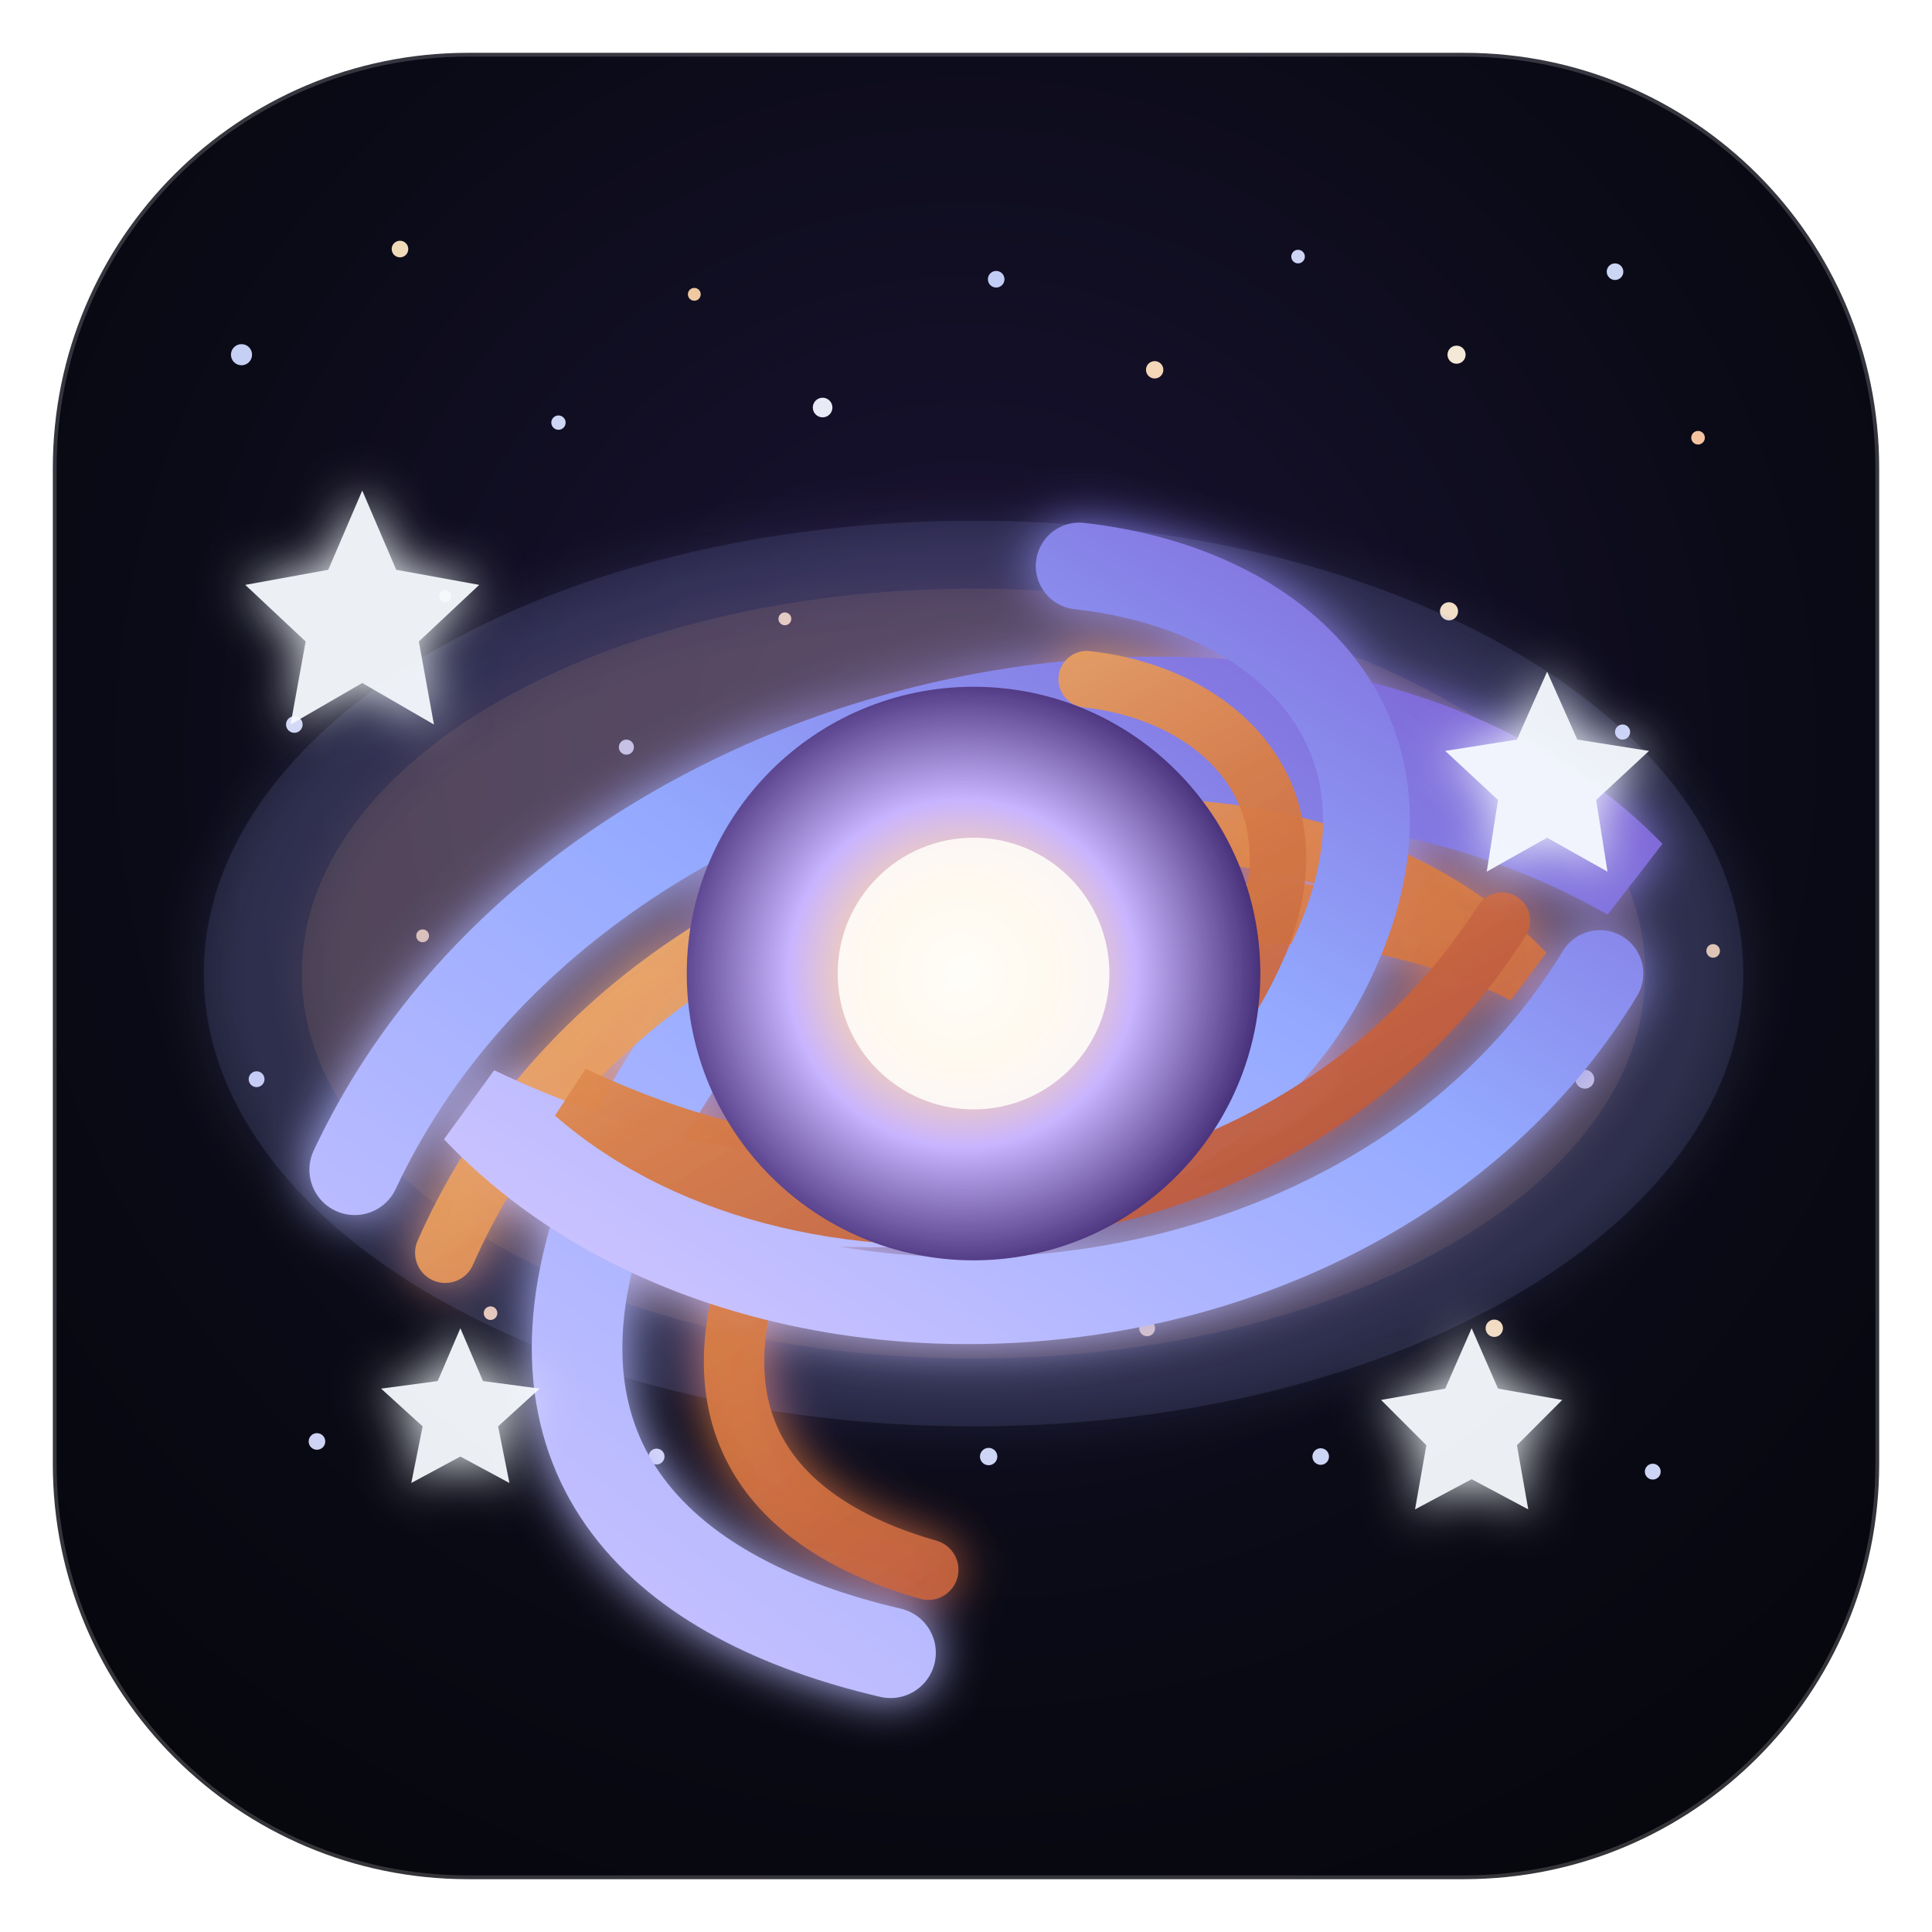
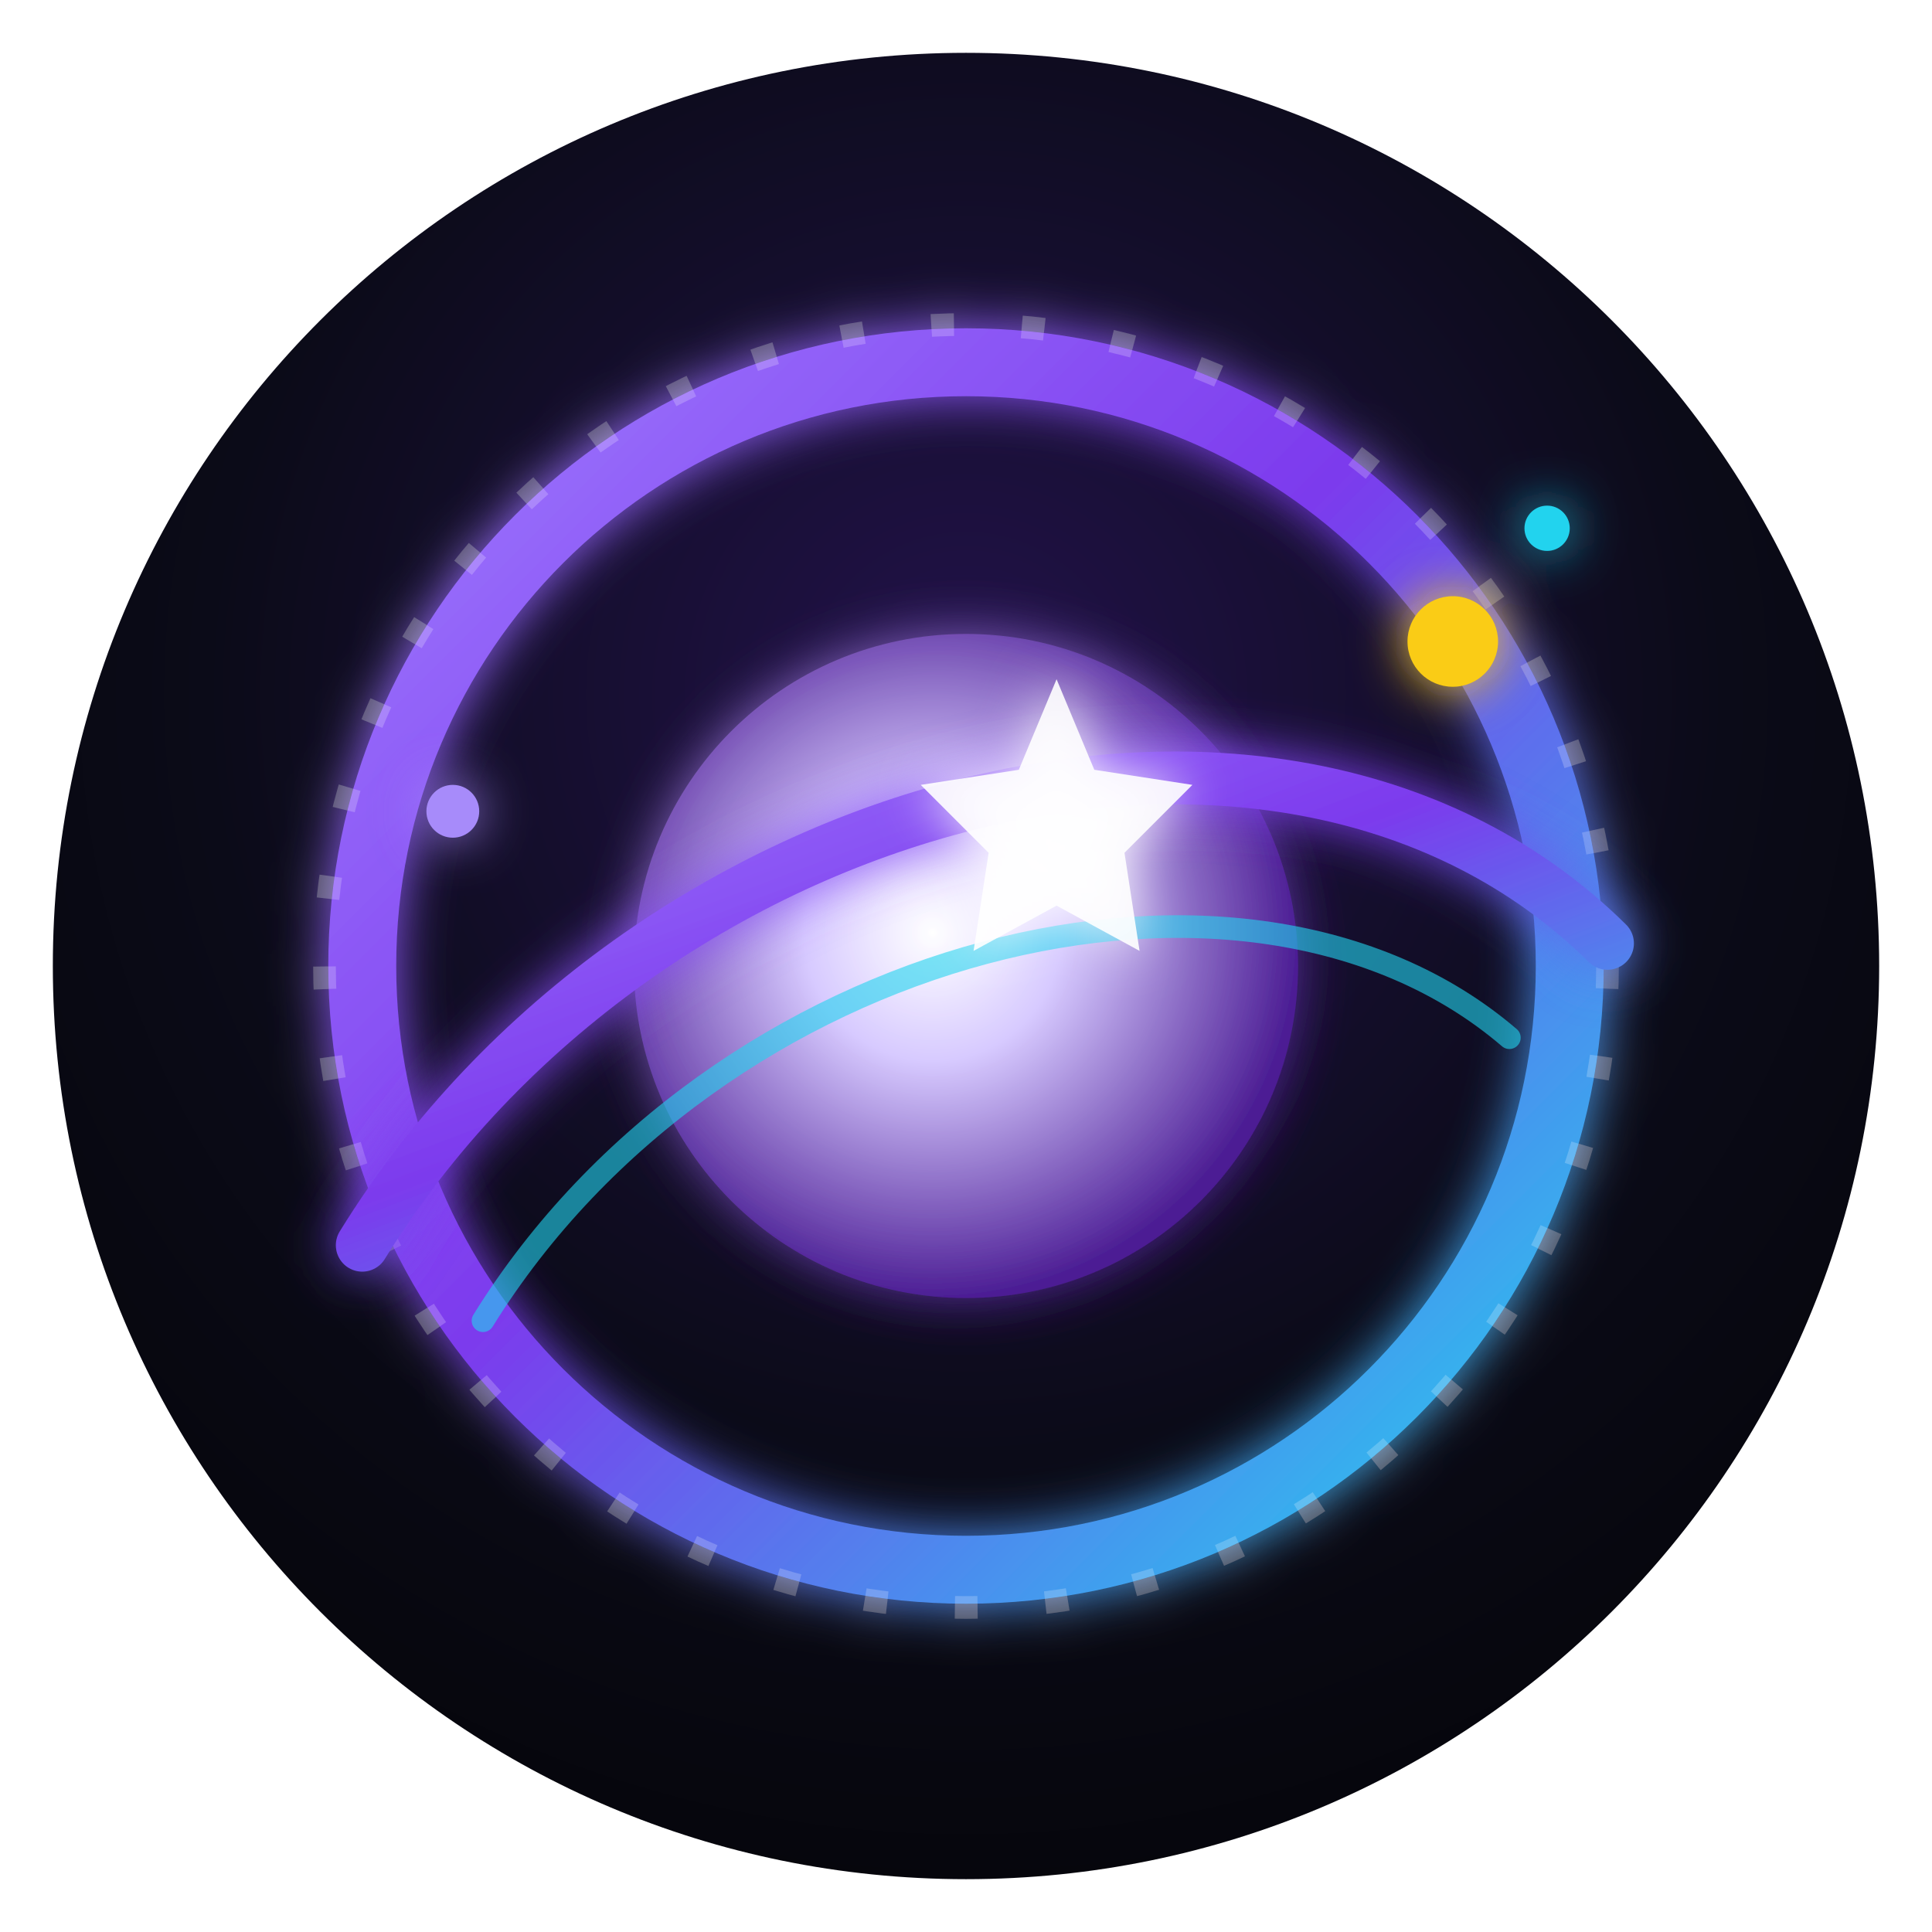
<svg xmlns="http://www.w3.org/2000/svg" viewBox="0 0 512 512" role="img" aria-label="Movie Galaxy icon">
  <defs>
-     <radialGradient id="spaceBg" cx="50%" cy="38%" r="80%">
-       <stop offset="0%" stop-color="#1b1335" />
-       <stop offset="55%" stop-color="#0b0b18" />
+     <radialGradient id="bg" cx="50%" cy="35%" r="70%">
+       <stop offset="0%" stop-color="#22124a" />
+       <stop offset="60%" stop-color="#0b0b18" />
      <stop offset="100%" stop-color="#05050a" />
    </radialGradient>
-     <radialGradient id="centerGlow" cx="48%" cy="50%" r="52%">
-       <stop offset="0%" stop-color="#fff9ef" />
-       <stop offset="30%" stop-color="#ffd7a1" />
-       <stop offset="58%" stop-color="#c9b4ff" />
-       <stop offset="100%" stop-color="#47307a" />
+     <linearGradient id="neon" x1="0%" y1="0%" x2="100%" y2="100%">
+       <stop offset="0%" stop-color="#9f7bff" />
+       <stop offset="45%" stop-color="#7c3aed" />
+       <stop offset="100%" stop-color="#22d3ee" />
+     </linearGradient>
+     <radialGradient id="core" cx="45%" cy="45%" r="55%">
+       <stop offset="0%" stop-color="#ffffff" />
+       <stop offset="35%" stop-color="#d7caff" />
+       <stop offset="100%" stop-color="#4c1d95" />
    </radialGradient>
-     <linearGradient id="armWarm" x1="0%" y1="0%" x2="100%" y2="100%">
-       <stop offset="0%" stop-color="#f6c181" />
-       <stop offset="45%" stop-color="#d97e46" />
-       <stop offset="100%" stop-color="#b14b3d" />
-     </linearGradient>
-     <linearGradient id="armCool" x1="0%" y1="100%" x2="100%" y2="0%">
-       <stop offset="0%" stop-color="#d3c6ff" />
-       <stop offset="55%" stop-color="#94aaff" />
-       <stop offset="100%" stop-color="#7b5fd2" />
-     </linearGradient>
-     <filter id="galaxyGlow" x="-50%" y="-50%" width="200%" height="200%">
-       <feGaussianBlur stdDeviation="6.5" result="blur" />
+     <filter id="glow" x="-50%" y="-50%" width="200%" height="200%">
+       <feGaussianBlur stdDeviation="7" result="blur" />
      <feMerge>
        <feMergeNode in="blur" />
        <feMergeNode in="SourceGraphic" />
      </feMerge>
    </filter>
-     <clipPath id="roundRect">
-       <rect x="36" y="36" width="440" height="440" rx="96" ry="96" />
-     </clipPath>
  </defs>
-   <rect x="14" y="14" width="484" height="484" rx="110" ry="110" fill="url(#spaceBg)" />
-   <g clip-path="url(#roundRect)">
-     <g opacity="0.95">
-       <circle cx="64" cy="94" r="2.8" fill="#cfd8ff" />
-       <circle cx="106" cy="66" r="2.2" fill="#fbe4bf" />
-       <circle cx="148" cy="112" r="1.9" fill="#d7dfff" />
-       <circle cx="184" cy="78" r="1.7" fill="#fbd2a7" />
-       <circle cx="218" cy="108" r="2.6" fill="#f2f6ff" />
-       <circle cx="264" cy="74" r="2.2" fill="#cbd6ff" />
-       <circle cx="306" cy="98" r="2.3" fill="#ffe0bf" />
-       <circle cx="344" cy="68" r="1.8" fill="#d6ddff" />
-       <circle cx="386" cy="94" r="2.4" fill="#fff3df" />
-       <circle cx="428" cy="72" r="2.2" fill="#d3dfff" />
-       <circle cx="450" cy="116" r="1.8" fill="#ffcda8" />
-       <circle cx="78" cy="192" r="2.2" fill="#d7ddff" />
-       <circle cx="118" cy="158" r="1.6" fill="#ffe3c2" />
-       <circle cx="166" cy="198" r="2" fill="#ced7ff" />
-       <circle cx="208" cy="164" r="1.7" fill="#ffe7c8" />
-       <circle cx="252" cy="188" r="2.2" fill="#dbe2ff" />
-       <circle cx="296" cy="158" r="1.8" fill="#f7ddb9" />
-       <circle cx="338" cy="192" r="2.2" fill="#d5deff" />
-       <circle cx="384" cy="162" r="2.4" fill="#ffebcc" />
-       <circle cx="430" cy="194" r="2" fill="#ced7ff" />
-       <circle cx="68" cy="286" r="2.1" fill="#d8deff" />
-       <circle cx="112" cy="248" r="1.7" fill="#f6d9b5" />
-       <circle cx="156" cy="286" r="2.4" fill="#e8ecff" />
-       <circle cx="196" cy="248" r="2.1" fill="#ffd8ae" />
-       <circle cx="242" cy="286" r="2.5" fill="#d4dcff" />
-       <circle cx="286" cy="252" r="2.2" fill="#fbdab0" />
-       <circle cx="330" cy="286" r="2.2" fill="#dde4ff" />
-       <circle cx="374" cy="250" r="2.1" fill="#ffe2c1" />
-       <circle cx="420" cy="286" r="2.5" fill="#d8dfff" />
-       <circle cx="454" cy="252" r="1.8" fill="#f7d4ab" />
-       <circle cx="84" cy="382" r="2.2" fill="#d8ddff" />
-       <circle cx="130" cy="348" r="1.8" fill="#ffd8b0" />
-       <circle cx="174" cy="386" r="2.1" fill="#e7ebff" />
-       <circle cx="216" cy="350" r="1.9" fill="#ffe2c1" />
-       <circle cx="262" cy="386" r="2.3" fill="#d8dfff" />
-       <circle cx="304" cy="352" r="2.1" fill="#fcdcb6" />
-       <circle cx="350" cy="386" r="2.2" fill="#d5deff" />
-       <circle cx="396" cy="352" r="2.3" fill="#ffe4c5" />
-       <circle cx="438" cy="390" r="2.1" fill="#d7dfff" />
-     </g>
-     <g filter="url(#galaxyGlow)">
-       <ellipse cx="258" cy="258" rx="204" ry="120" fill="rgba(160,170,255,0.12)" />
-       <ellipse cx="258" cy="258" rx="178" ry="102" fill="rgba(246,178,130,0.1)" />
-       <path d="M94 310 C 154 182, 350 148, 432 232 C 338 178, 202 206, 160 320 C 136 388, 176 424, 236 438" fill="none" stroke="url(#armCool)" stroke-width="24" stroke-linecap="round" />
-       <path d="M118 332 C 170 214, 338 188, 404 258 C 334 222, 236 248, 202 328 C 182 376, 204 404, 246 416" fill="none" stroke="url(#armWarm)" stroke-width="16" stroke-linecap="round" opacity="0.95" />
-       <path d="M424 258 C 362 360, 200 372, 126 294 C 218 338, 322 324, 354 252 C 380 194, 340 156, 286 150" fill="none" stroke="url(#armCool)" stroke-width="23" stroke-linecap="round" />
-       <path d="M398 244 C 342 332, 214 344, 152 290 C 228 326, 304 314, 332 254 C 352 212, 324 184, 288 180" fill="none" stroke="url(#armWarm)" stroke-width="15" stroke-linecap="round" opacity="0.95" />
-       <circle cx="258" cy="258" r="76" fill="url(#centerGlow)" />
-       <circle cx="258" cy="258" r="36" fill="#fffef9" opacity="0.88" />
-     </g>
-     <g filter="url(#galaxyGlow)" fill="#f7fbff" opacity="0.95">
-       <path d="M96 130 l9 21 22 4 -16 15 4 22 -19 -11 -19 11 4 -22 -16 -15 22 -4z" />
-       <path d="M410 178 l8 18 19 3 -14 13 3 19 -16 -9 -16 9 3 -19 -14 -13 19 -3z" />
-       <path d="M390 352 l7 16 17 3 -12 12 3 17 -15 -8 -15 8 3 -17 -12 -12 17 -3z" />
-       <path d="M122 352 l6 14 15 2 -11 10 3 15 -13 -7 -13 7 3 -15 -11 -10 15 -2z" />
-     </g>
+   <circle cx="256" cy="256" r="242" fill="url(#bg)" />
+   <g filter="url(#glow)">
+     <circle cx="256" cy="256" r="160" fill="none" stroke="url(#neon)" stroke-width="18" />
+     <circle cx="256" cy="256" r="170" fill="none" stroke="rgba(255,255,255,.35)" stroke-width="6" stroke-dasharray="6 18" opacity="0.6" />
+     <circle cx="256" cy="256" r="88" fill="url(#core)" opacity="0.98" />
  </g>
-   <rect x="14" y="14" width="484" height="484" rx="110" ry="110" fill="none" stroke="rgba(255,255,255,0.18)" stroke-width="2" />
+   <path d="M96 330 C 170 210, 340 165, 426 250" fill="none" stroke="url(#neon)" stroke-width="14" stroke-linecap="round" filter="url(#glow)" />
+   <path d="M128 350 C 190 250, 330 215, 400 275" fill="none" stroke="rgba(34,211,238,.6)" stroke-width="6" stroke-linecap="round" />
+   <g filter="url(#glow)">
+     <circle cx="385" cy="170" r="12" fill="#facc15" />
+     <circle cx="410" cy="140" r="6" fill="#22d3ee" />
+     <circle cx="120" cy="215" r="7" fill="#a78bfa" />
+     <path d="M280 180 l10 24 26 4 -18 18 4 26 -22 -12 -22 12 4 -26 -18 -18 26 -4z" fill="rgba(255,255,255,.9)" />
+   </g>
</svg>
